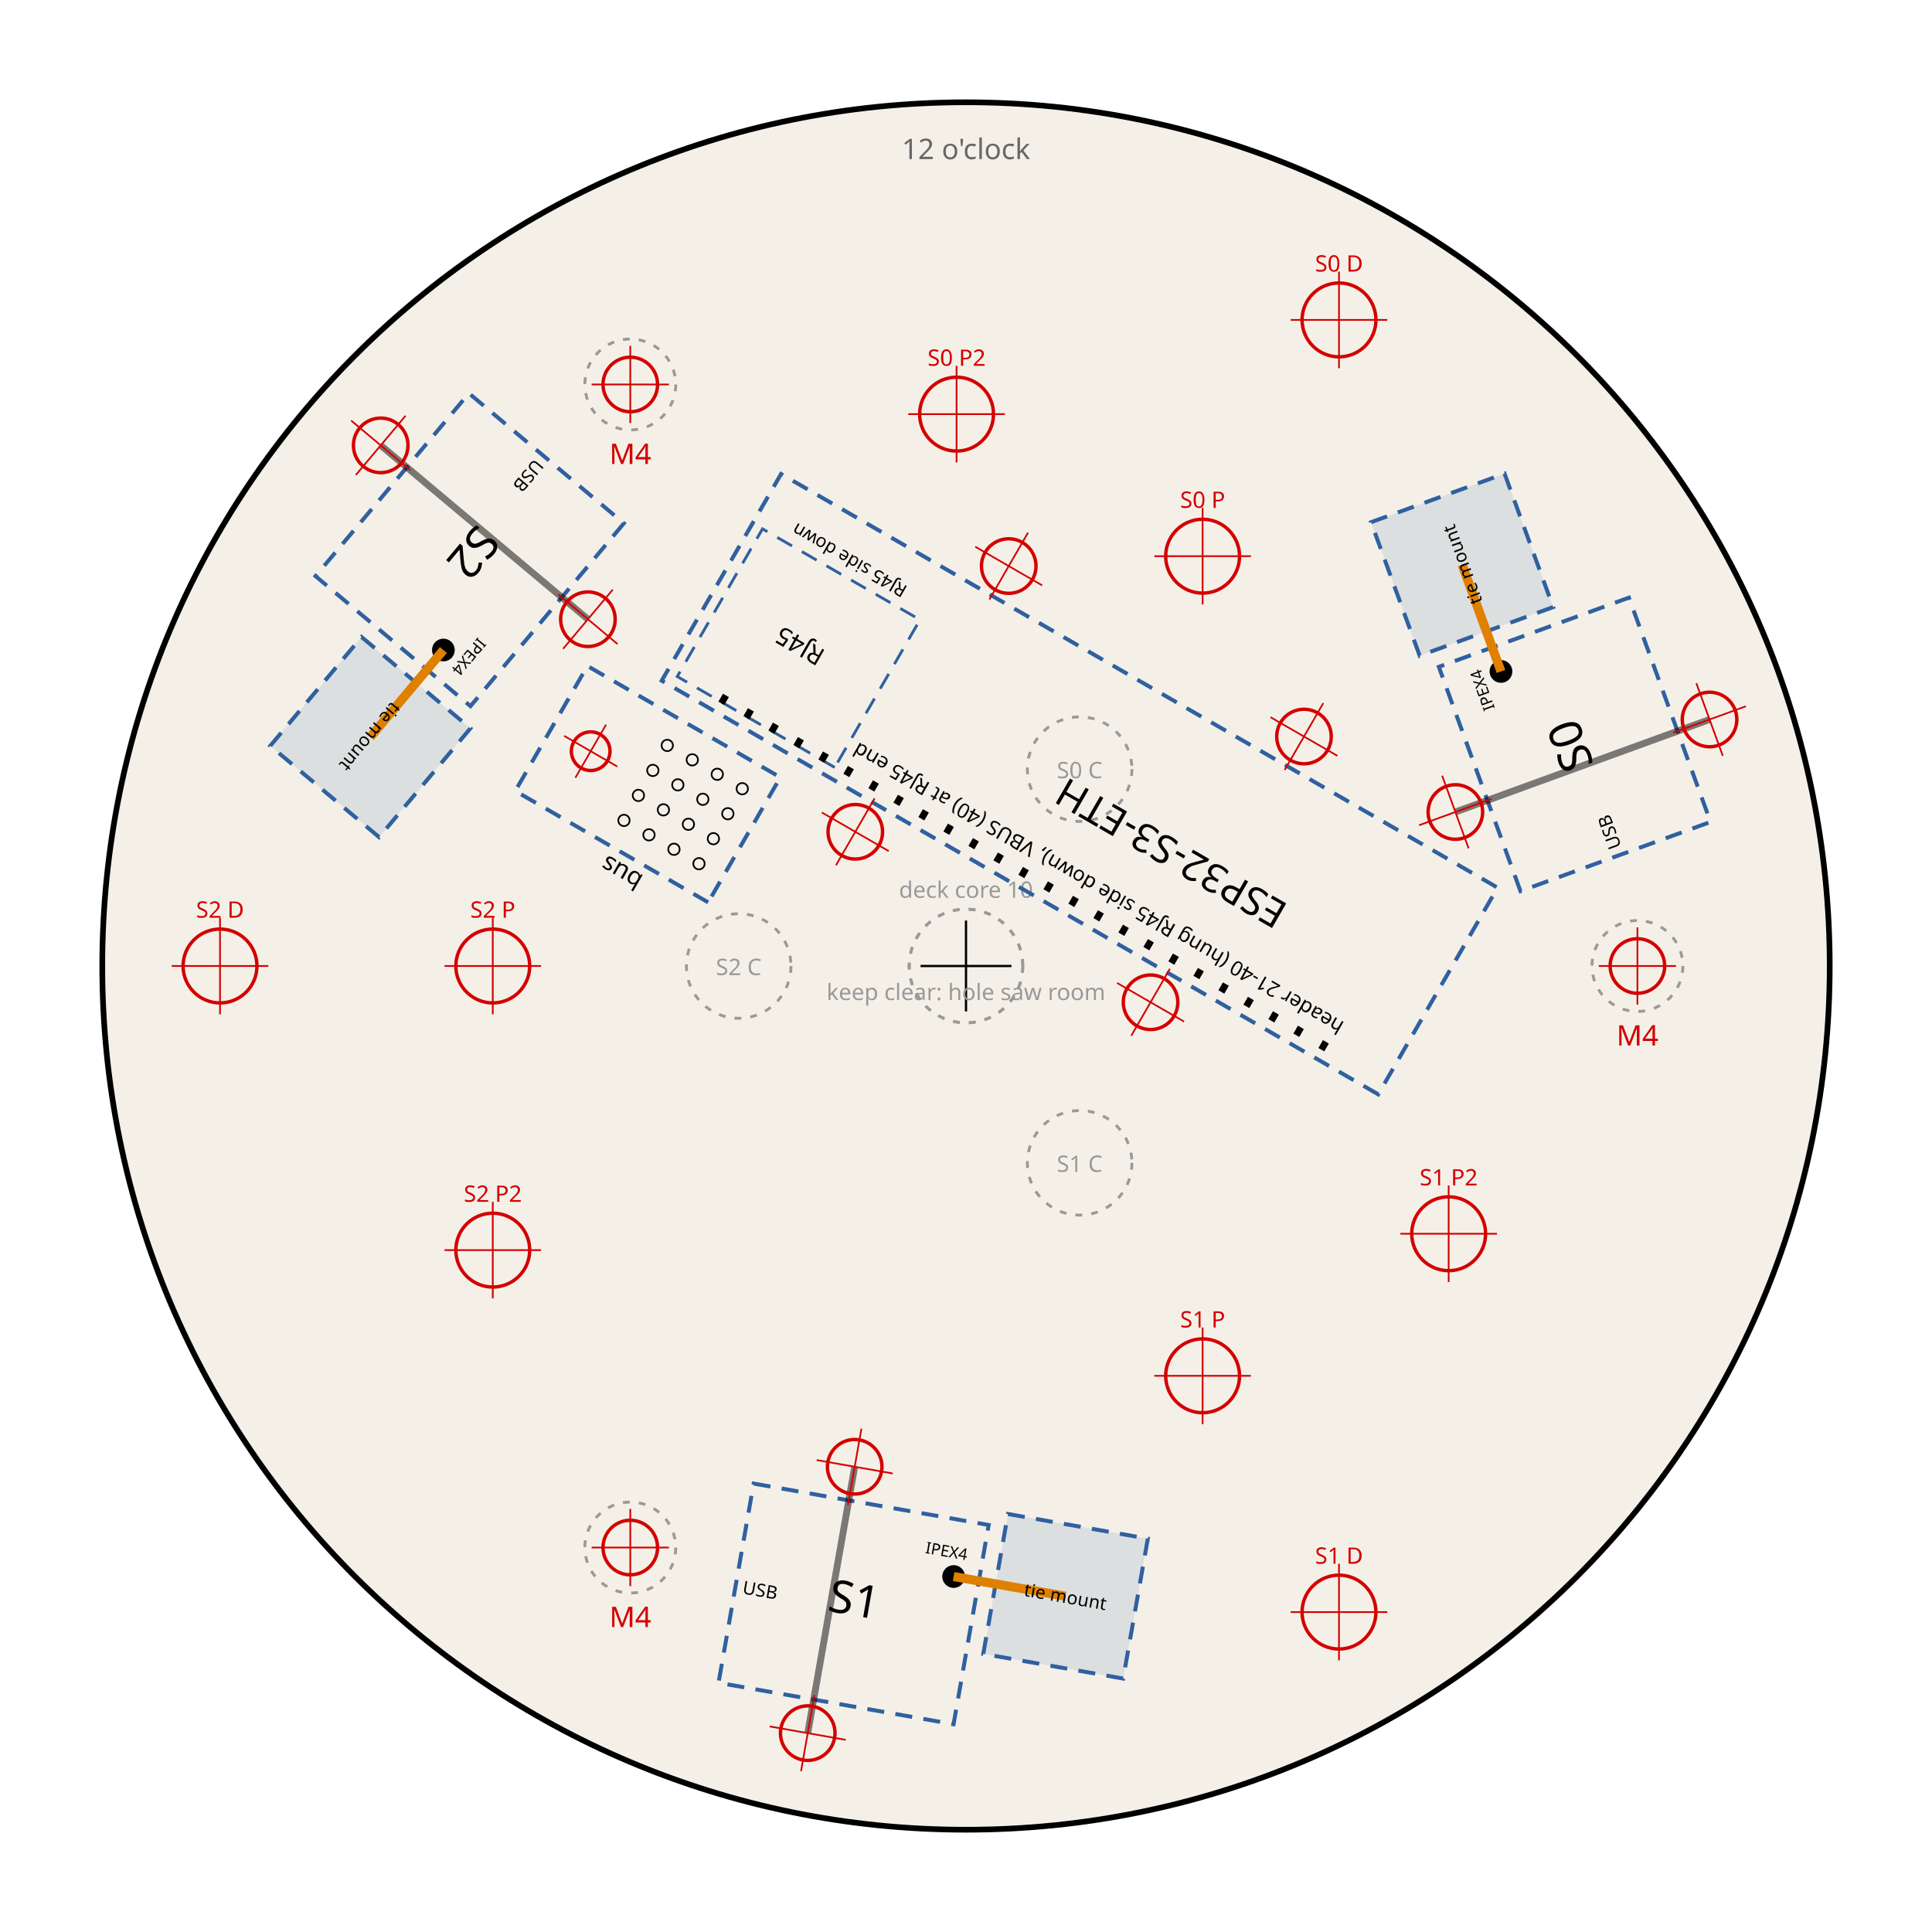
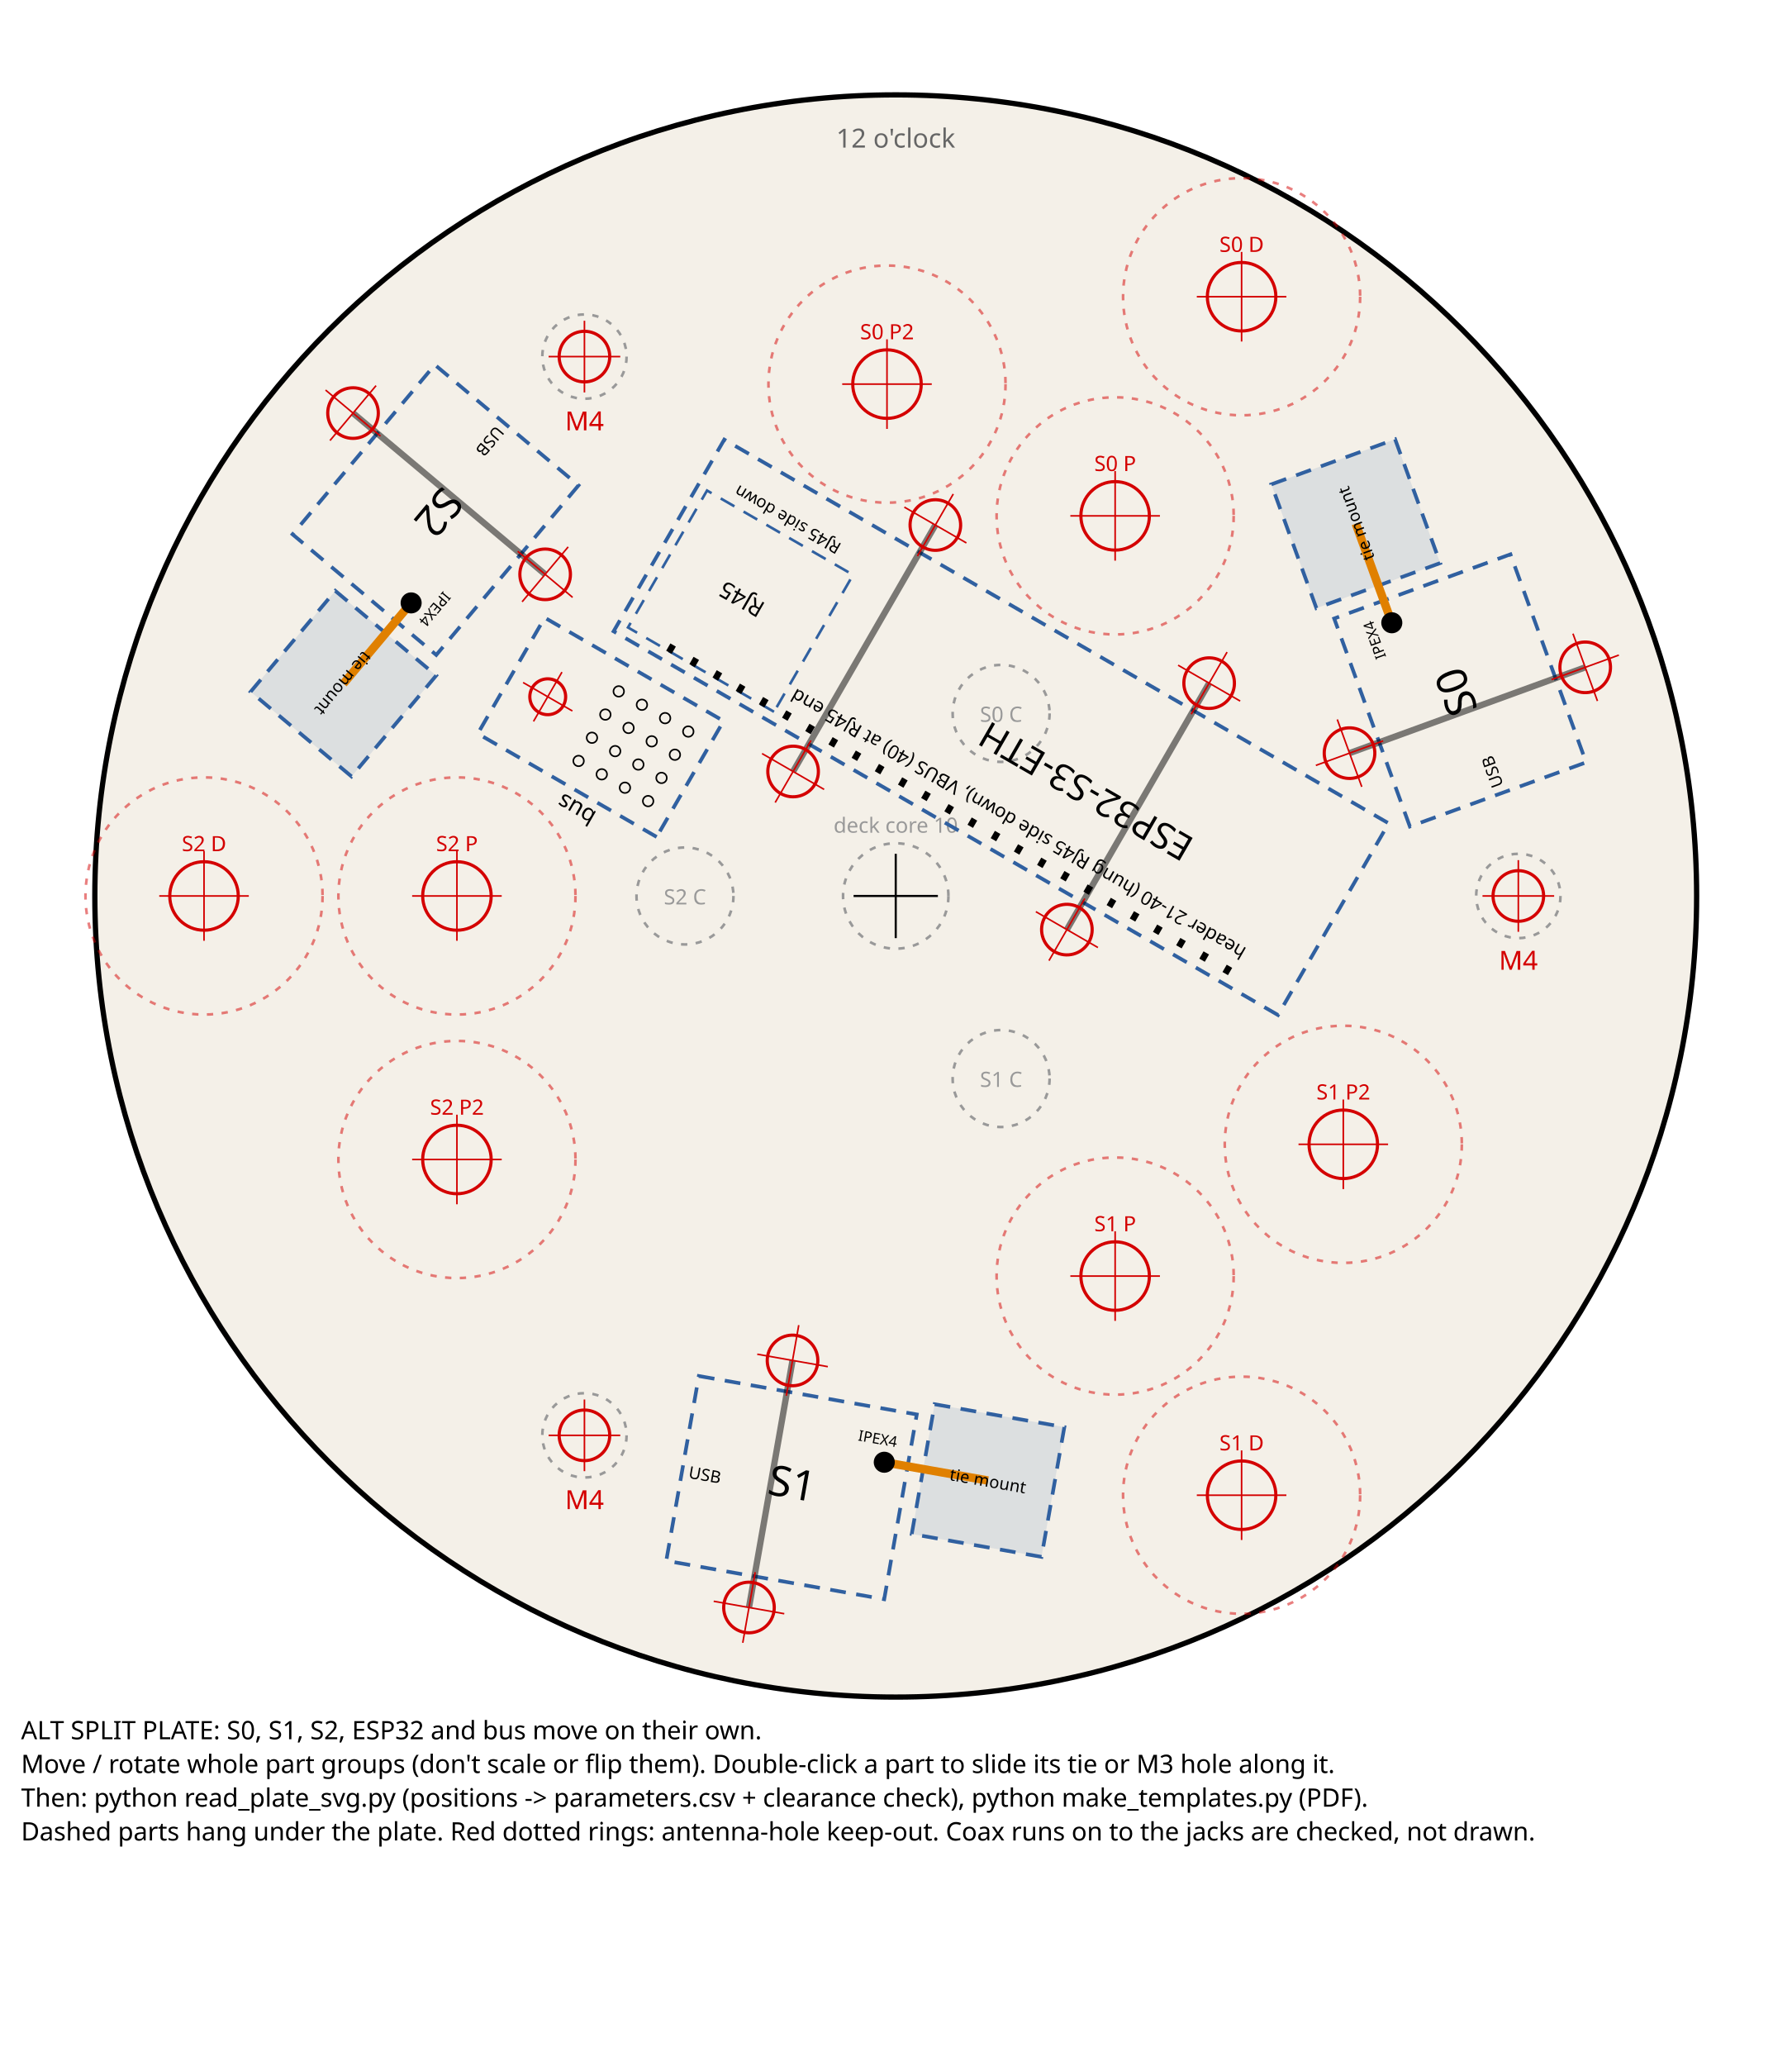
- <svg xmlns="http://www.w3.org/2000/svg" width="170mm" height="170mm" viewBox="-85 -85 170 170">
+ <svg xmlns="http://www.w3.org/2000/svg" width="170mm" height="196mm" viewBox="-85 -85 170 196">
  <g id="layer_plate">
    <circle r="76.0" fill="#f4f0e8" stroke="#000" stroke-width="0.5" />
    <path d="M-4,0H4M0,-4V4" stroke="#000" stroke-width="0.2" />
    <text x="0.00" y="-71.00" font-size="2.5" fill="#666" font-family="sans-serif" text-anchor="middle">12 o'clock</text>
  </g>
  <g id="layer_jacks">
    <circle cx="10.00" cy="-17.32" r="4.6" fill="none" stroke="#999" stroke-width="0.25" stroke-dasharray="0.6,0.8" />
    <text x="10.00" y="-16.52" font-size="2" fill="#999" font-family="sans-serif" text-anchor="middle">S0 C</text>
    <circle cx="10.00" cy="17.32" r="4.6" fill="none" stroke="#999" stroke-width="0.25" stroke-dasharray="0.6,0.8" />
    <text x="10.00" y="18.12" font-size="2" fill="#999" font-family="sans-serif" text-anchor="middle">S1 C</text>
    <circle cx="-20.00" cy="0.00" r="4.6" fill="none" stroke="#999" stroke-width="0.25" stroke-dasharray="0.6,0.8" />
    <text x="-20.00" y="0.80" font-size="2" fill="#999" font-family="sans-serif" text-anchor="middle">S2 C</text>
-     <circle r="5.0" fill="none" stroke="#999" stroke-width="0.25" stroke-dasharray="0.6,0.8" />
-     <text x="0.00" y="3.00" font-size="2" fill="#999" font-family="sans-serif" text-anchor="middle">keep clear: hole saw room</text>
    <circle r="5.0" fill="none" stroke="#999" stroke-width="0.25" stroke-dasharray="0.6,0.8" />
    <text x="0.00" y="-6.00" font-size="2" fill="#999" font-family="sans-serif" text-anchor="middle">deck core 10</text>
  </g>
  <g id="layer_m4">
    <circle cx="59.08" cy="-0.00" r="2.40" fill="none" stroke="#d40000" stroke-width="0.3" />
    <path d="M55.68,-0.00H62.48M59.08,-3.40V3.40" stroke="#d40000" stroke-width="0.15" />
    <circle cx="59.08" cy="-0.00" r="4" fill="none" stroke="#999" stroke-width="0.25" stroke-dasharray="0.6,0.8" />
    <text x="59.08" y="7.00" font-size="2.5" fill="#d40000" font-family="sans-serif" text-anchor="middle">M4</text>
    <circle cx="-29.54" cy="51.17" r="2.40" fill="none" stroke="#d40000" stroke-width="0.3" />
    <path d="M-32.94,51.17H-26.14M-29.54,47.77V54.57" stroke="#d40000" stroke-width="0.15" />
    <circle cx="-29.54" cy="51.17" r="4" fill="none" stroke="#999" stroke-width="0.25" stroke-dasharray="0.6,0.8" />
    <text x="-29.54" y="58.17" font-size="2.5" fill="#d40000" font-family="sans-serif" text-anchor="middle">M4</text>
    <circle cx="-29.54" cy="-51.17" r="2.40" fill="none" stroke="#d40000" stroke-width="0.3" />
    <path d="M-32.94,-51.17H-26.14M-29.54,-54.57V-47.77" stroke="#d40000" stroke-width="0.15" />
    <circle cx="-29.54" cy="-51.17" r="4" fill="none" stroke="#999" stroke-width="0.25" stroke-dasharray="0.6,0.8" />
    <text x="-29.54" y="-44.17" font-size="2.5" fill="#d40000" font-family="sans-serif" text-anchor="middle">M4</text>
    <circle cx="32.82" cy="-56.85" r="3.25" fill="none" stroke="#d40000" stroke-width="0.3" />
    <path d="M28.57,-56.85H37.07M32.82,-61.10V-52.60" stroke="#d40000" stroke-width="0.15" />
+     <circle cx="32.82" cy="-56.85" r="11.25" fill="none" stroke="#d40000" stroke-width="0.25" stroke-dasharray="0.6,0.8" opacity="0.5" />
    <text x="32.82" y="-61.10" font-size="2" fill="#d40000" font-family="sans-serif" text-anchor="middle">S0 D</text>
    <circle cx="20.82" cy="-36.06" r="3.25" fill="none" stroke="#d40000" stroke-width="0.3" />
    <path d="M16.57,-36.06H25.07M20.82,-40.31V-31.81" stroke="#d40000" stroke-width="0.15" />
+     <circle cx="20.82" cy="-36.06" r="11.25" fill="none" stroke="#d40000" stroke-width="0.25" stroke-dasharray="0.6,0.8" opacity="0.5" />
    <text x="20.82" y="-40.31" font-size="2" fill="#d40000" font-family="sans-serif" text-anchor="middle">S0 P</text>
    <circle cx="-0.83" cy="-48.56" r="3.25" fill="none" stroke="#d40000" stroke-width="0.3" />
    <path d="M-5.08,-48.56H3.42M-0.83,-52.81V-44.31" stroke="#d40000" stroke-width="0.15" />
+     <circle cx="-0.83" cy="-48.56" r="11.25" fill="none" stroke="#d40000" stroke-width="0.25" stroke-dasharray="0.6,0.8" opacity="0.5" />
    <text x="-0.83" y="-52.81" font-size="2" fill="#d40000" font-family="sans-serif" text-anchor="middle">S0 P2</text>
    <circle cx="32.82" cy="56.85" r="3.25" fill="none" stroke="#d40000" stroke-width="0.3" />
    <path d="M28.57,56.85H37.07M32.82,52.60V61.10" stroke="#d40000" stroke-width="0.15" />
+     <circle cx="32.82" cy="56.85" r="11.25" fill="none" stroke="#d40000" stroke-width="0.25" stroke-dasharray="0.6,0.8" opacity="0.5" />
    <text x="32.82" y="52.60" font-size="2" fill="#d40000" font-family="sans-serif" text-anchor="middle">S1 D</text>
    <circle cx="20.82" cy="36.06" r="3.25" fill="none" stroke="#d40000" stroke-width="0.3" />
    <path d="M16.57,36.06H25.07M20.82,31.81V40.31" stroke="#d40000" stroke-width="0.15" />
+     <circle cx="20.82" cy="36.06" r="11.25" fill="none" stroke="#d40000" stroke-width="0.25" stroke-dasharray="0.6,0.8" opacity="0.5" />
    <text x="20.82" y="31.81" font-size="2" fill="#d40000" font-family="sans-serif" text-anchor="middle">S1 P</text>
    <circle cx="42.47" cy="23.56" r="3.25" fill="none" stroke="#d40000" stroke-width="0.3" />
    <path d="M38.22,23.56H46.72M42.47,19.31V27.81" stroke="#d40000" stroke-width="0.15" />
+     <circle cx="42.47" cy="23.56" r="11.25" fill="none" stroke="#d40000" stroke-width="0.25" stroke-dasharray="0.6,0.8" opacity="0.5" />
    <text x="42.47" y="19.31" font-size="2" fill="#d40000" font-family="sans-serif" text-anchor="middle">S1 P2</text>
    <circle cx="-65.64" cy="0.00" r="3.25" fill="none" stroke="#d40000" stroke-width="0.3" />
    <path d="M-69.89,0.00H-61.39M-65.64,-4.25V4.25" stroke="#d40000" stroke-width="0.15" />
+     <circle cx="-65.64" cy="0.00" r="11.25" fill="none" stroke="#d40000" stroke-width="0.25" stroke-dasharray="0.6,0.8" opacity="0.5" />
    <text x="-65.64" y="-4.25" font-size="2" fill="#d40000" font-family="sans-serif" text-anchor="middle">S2 D</text>
    <circle cx="-41.64" cy="0.00" r="3.25" fill="none" stroke="#d40000" stroke-width="0.3" />
    <path d="M-45.89,0.00H-37.39M-41.64,-4.25V4.25" stroke="#d40000" stroke-width="0.15" />
+     <circle cx="-41.64" cy="0.00" r="11.25" fill="none" stroke="#d40000" stroke-width="0.25" stroke-dasharray="0.6,0.8" opacity="0.5" />
    <text x="-41.64" y="-4.25" font-size="2" fill="#d40000" font-family="sans-serif" text-anchor="middle">S2 P</text>
    <circle cx="-41.64" cy="25.00" r="3.25" fill="none" stroke="#d40000" stroke-width="0.3" />
    <path d="M-45.89,25.00H-37.39M-41.64,20.75V29.25" stroke="#d40000" stroke-width="0.15" />
+     <circle cx="-41.64" cy="25.00" r="11.25" fill="none" stroke="#d40000" stroke-width="0.25" stroke-dasharray="0.6,0.8" opacity="0.5" />
    <text x="-41.64" y="20.75" font-size="2" fill="#d40000" font-family="sans-serif" text-anchor="middle">S2 P2</text>
  </g>
  <g id="layer_s0">
-     <g id="s0" transform="translate(53.56,-19.50) rotate(-110)">
+     <g id="s0" transform="translate(53.56,-19.5) rotate(-110)">
      <rect x="-10.50" y="-8.90" width="21.00" height="17.80" fill="none" stroke="#3060a0" stroke-width="0.35" stroke-dasharray="1.5,1" />
      <rect x="12.00" y="-10.15" width="12.50" height="12.50" fill="#3060a0" fill-opacity="0.12" stroke="#3060a0" stroke-width="0.35" stroke-dasharray="1.5,1" />
+       <path d="M8.25,-3.9H18.25" stroke="#e08000" stroke-width="0.8" />
      <circle cx="8.25" cy="-3.9" r="1" fill="#000" />
-       <path d="M8.25,-3.9H18.25" stroke="#e08000" stroke-width="0.8" />
-       <path d="M-2.0,-11.9V11.9" stroke="#000" stroke-width="0.6" opacity="0.5" />
-       <circle cx="-2.00" cy="-11.90" r="2.40" fill="none" stroke="#d40000" stroke-width="0.3" />
-       <path d="M-5.40,-11.90H1.40M-2.00,-15.30V-8.50" stroke="#d40000" stroke-width="0.15" />
-       <circle cx="-2.00" cy="11.90" r="2.40" fill="none" stroke="#d40000" stroke-width="0.3" />
-       <path d="M-5.40,11.90H1.40M-2.00,8.50V15.30" stroke="#d40000" stroke-width="0.15" />
+       <g id="s0_tie" transform="translate(-2,0)">
+         <path d="M0,-11.9V11.9" stroke="#000" stroke-width="0.6" opacity="0.5" />
+         <circle cx="0.00" cy="-11.90" r="2.40" fill="none" stroke="#d40000" stroke-width="0.3" />
+         <path d="M-3.40,-11.90H3.40M0.00,-15.30V-8.50" stroke="#d40000" stroke-width="0.15" />
+         <circle cx="0.00" cy="11.90" r="2.40" fill="none" stroke="#d40000" stroke-width="0.3" />
+         <path d="M-3.40,11.90H3.40M0.00,8.50V15.30" stroke="#d40000" stroke-width="0.15" />
+       </g>
      <text x="0.00" y="1.00" font-size="4" fill="#000" font-family="sans-serif" text-anchor="middle">S0</text>
      <text x="-8.30" y="0.80" font-size="1.6" fill="#000" font-family="sans-serif" text-anchor="middle">USB</text>
      <text x="7.25" y="-5.50" font-size="1.4" fill="#000" font-family="sans-serif" text-anchor="middle">IPEX4</text>
      <text x="18.25" y="-3.30" font-size="1.6" fill="#000" font-family="sans-serif" text-anchor="middle">tie mount</text>
    </g>
  </g>
  <g id="layer_s1">
    <g id="s1" transform="translate(-9.89,56.13) rotate(-350)">
      <rect x="-10.50" y="-8.90" width="21.00" height="17.80" fill="none" stroke="#3060a0" stroke-width="0.35" stroke-dasharray="1.5,1" />
      <rect x="12.00" y="-10.15" width="12.50" height="12.50" fill="#3060a0" fill-opacity="0.12" stroke="#3060a0" stroke-width="0.35" stroke-dasharray="1.5,1" />
+       <path d="M8.25,-3.9H18.25" stroke="#e08000" stroke-width="0.8" />
      <circle cx="8.25" cy="-3.9" r="1" fill="#000" />
-       <path d="M8.25,-3.9H18.25" stroke="#e08000" stroke-width="0.8" />
-       <path d="M-2.0,-11.9V11.9" stroke="#000" stroke-width="0.6" opacity="0.5" />
-       <circle cx="-2.00" cy="-11.90" r="2.40" fill="none" stroke="#d40000" stroke-width="0.3" />
-       <path d="M-5.40,-11.90H1.40M-2.00,-15.30V-8.50" stroke="#d40000" stroke-width="0.15" />
-       <circle cx="-2.00" cy="11.90" r="2.40" fill="none" stroke="#d40000" stroke-width="0.3" />
-       <path d="M-5.40,11.90H1.40M-2.00,8.50V15.30" stroke="#d40000" stroke-width="0.15" />
+       <g id="s1_tie" transform="translate(-2,0)">
+         <path d="M0,-11.9V11.9" stroke="#000" stroke-width="0.6" opacity="0.5" />
+         <circle cx="0.00" cy="-11.90" r="2.40" fill="none" stroke="#d40000" stroke-width="0.3" />
+         <path d="M-3.40,-11.90H3.40M0.00,-15.30V-8.50" stroke="#d40000" stroke-width="0.15" />
+         <circle cx="0.00" cy="11.90" r="2.40" fill="none" stroke="#d40000" stroke-width="0.3" />
+         <path d="M-3.40,11.90H3.40M0.00,8.50V15.30" stroke="#d40000" stroke-width="0.15" />
+       </g>
      <text x="0.00" y="1.00" font-size="4" fill="#000" font-family="sans-serif" text-anchor="middle">S1</text>
      <text x="-8.30" y="0.80" font-size="1.6" fill="#000" font-family="sans-serif" text-anchor="middle">USB</text>
      <text x="7.25" y="-5.50" font-size="1.4" fill="#000" font-family="sans-serif" text-anchor="middle">IPEX4</text>
      <text x="18.25" y="-3.30" font-size="1.6" fill="#000" font-family="sans-serif" text-anchor="middle">tie mount</text>
    </g>
  </g>
  <g id="layer_s2">
    <g id="s2" transform="translate(-43.67,-36.63) rotate(-230)">
      <rect x="-10.50" y="-8.90" width="21.00" height="17.80" fill="none" stroke="#3060a0" stroke-width="0.35" stroke-dasharray="1.5,1" />
      <rect x="12.00" y="-10.15" width="12.50" height="12.50" fill="#3060a0" fill-opacity="0.12" stroke="#3060a0" stroke-width="0.35" stroke-dasharray="1.5,1" />
+       <path d="M8.25,-3.9H18.25" stroke="#e08000" stroke-width="0.8" />
      <circle cx="8.25" cy="-3.9" r="1" fill="#000" />
-       <path d="M8.25,-3.9H18.25" stroke="#e08000" stroke-width="0.8" />
-       <path d="M-2.0,-11.9V11.9" stroke="#000" stroke-width="0.6" opacity="0.5" />
-       <circle cx="-2.00" cy="-11.90" r="2.40" fill="none" stroke="#d40000" stroke-width="0.3" />
-       <path d="M-5.40,-11.90H1.40M-2.00,-15.30V-8.50" stroke="#d40000" stroke-width="0.15" />
-       <circle cx="-2.00" cy="11.90" r="2.40" fill="none" stroke="#d40000" stroke-width="0.3" />
-       <path d="M-5.40,11.90H1.40M-2.00,8.50V15.30" stroke="#d40000" stroke-width="0.15" />
+       <g id="s2_tie" transform="translate(-2,0)">
+         <path d="M0,-11.9V11.9" stroke="#000" stroke-width="0.6" opacity="0.5" />
+         <circle cx="0.00" cy="-11.90" r="2.40" fill="none" stroke="#d40000" stroke-width="0.3" />
+         <path d="M-3.40,-11.90H3.40M0.00,-15.30V-8.50" stroke="#d40000" stroke-width="0.15" />
+         <circle cx="0.00" cy="11.90" r="2.40" fill="none" stroke="#d40000" stroke-width="0.3" />
+         <path d="M-3.40,11.90H3.40M0.00,8.50V15.30" stroke="#d40000" stroke-width="0.15" />
+       </g>
      <text x="0.00" y="1.00" font-size="4" fill="#000" font-family="sans-serif" text-anchor="middle">S2</text>
      <text x="-8.30" y="0.80" font-size="1.6" fill="#000" font-family="sans-serif" text-anchor="middle">USB</text>
      <text x="7.25" y="-5.50" font-size="1.4" fill="#000" font-family="sans-serif" text-anchor="middle">IPEX4</text>
      <text x="18.25" y="-3.30" font-size="1.6" fill="#000" font-family="sans-serif" text-anchor="middle">tie mount</text>
    </g>
  </g>
  <g id="layer_box" style="display:none">
-     <g id="box" transform="translate(0.00,0.00) rotate(0)">
+     <g id="box">
      <circle r="50.8" fill="none" stroke="#008000" stroke-width="0.25" stroke-dasharray="0.6,0.8" />
      <circle r="12.7" fill="none" stroke="#008000" stroke-width="0.3" />
      <text x="0.00" y="-30.00" font-size="3" fill="#008000" font-family="sans-serif" text-anchor="middle">4" box (PoE splitter)</text>
      <text x="0.00" y="17.00" font-size="2.2" fill="#008000" font-family="sans-serif" text-anchor="middle">1" hole</text>
    </g>
  </g>
  <g id="layer_esp32">
-     <g id="esp32" transform="translate(10.00,-16.00) rotate(-150)">
+     <g id="esp32" transform="translate(10,-16) rotate(-150)">
      <rect x="-36.40" y="-10.50" width="72.80" height="21.00" fill="none" stroke="#3060a0" stroke-width="0.35" stroke-dasharray="1.5,1" />
      <rect x="19.40" y="-9.50" width="16.00" height="15.00" fill="none" stroke="#3060a0" stroke-width="0.25" stroke-dasharray="1.5,1" />
      <text x="27.40" y="-1.00" font-size="2.2" fill="#000" font-family="sans-serif" text-anchor="middle">RJ45</text>
      <text x="27.40" y="7.50" font-size="1.6" fill="#000" font-family="sans-serif" text-anchor="middle">RJ45 side down</text>
      <path d="M-30.4,-9.2H32.4" stroke="#000" stroke-width="0.8" stroke-dasharray="0.6,1.94" />
      <text x="-6.00" y="-6.50" font-size="1.8" fill="#000" font-family="sans-serif" text-anchor="middle">header 21-40 (hung RJ45 side down), VBUS (40) at RJ45 end</text>
      <text x="-10.00" y="0.00" font-size="3.5" fill="#000" font-family="sans-serif" text-anchor="middle">ESP32-S3-ETH</text>
-       <circle cx="-15.00" cy="-13.50" r="2.40" fill="none" stroke="#d40000" stroke-width="0.3" />
-       <path d="M-18.40,-13.50H-11.60M-15.00,-16.90V-10.10" stroke="#d40000" stroke-width="0.15" />
-       <circle cx="-15.00" cy="13.50" r="2.40" fill="none" stroke="#d40000" stroke-width="0.3" />
-       <path d="M-18.40,13.50H-11.60M-15.00,10.10V16.90" stroke="#d40000" stroke-width="0.15" />
-       <circle cx="15.00" cy="-13.50" r="2.40" fill="none" stroke="#d40000" stroke-width="0.3" />
-       <path d="M11.60,-13.50H18.40M15.00,-16.90V-10.10" stroke="#d40000" stroke-width="0.15" />
-       <circle cx="15.00" cy="13.50" r="2.40" fill="none" stroke="#d40000" stroke-width="0.3" />
-       <path d="M11.60,13.50H18.40M15.00,10.10V16.90" stroke="#d40000" stroke-width="0.15" />
+       <g id="esp32_tie0" transform="translate(-15,0)">
+         <path d="M0,-13.5V13.5" stroke="#000" stroke-width="0.6" opacity="0.5" />
+         <circle cx="0.00" cy="-13.50" r="2.40" fill="none" stroke="#d40000" stroke-width="0.3" />
+         <path d="M-3.40,-13.50H3.40M0.00,-16.90V-10.10" stroke="#d40000" stroke-width="0.15" />
+         <circle cx="0.00" cy="13.50" r="2.40" fill="none" stroke="#d40000" stroke-width="0.3" />
+         <path d="M-3.40,13.50H3.40M0.00,10.10V16.90" stroke="#d40000" stroke-width="0.15" />
+       </g>
+       <g id="esp32_tie1" transform="translate(15,0)">
+         <path d="M0,-13.5V13.5" stroke="#000" stroke-width="0.6" opacity="0.5" />
+         <circle cx="0.00" cy="-13.50" r="2.40" fill="none" stroke="#d40000" stroke-width="0.3" />
+         <path d="M-3.40,-13.50H3.40M0.00,-16.90V-10.10" stroke="#d40000" stroke-width="0.15" />
+         <circle cx="0.00" cy="13.50" r="2.40" fill="none" stroke="#d40000" stroke-width="0.3" />
+         <path d="M-3.40,13.50H3.40M0.00,10.10V16.90" stroke="#d40000" stroke-width="0.15" />
+       </g>
    </g>
  </g>
  <g id="layer_bus">
-     <g id="bus" transform="translate(-28.00,-16.00) rotate(-150)">
+     <g id="bus" transform="translate(-28,-16) rotate(-150)">
      <rect x="-9.80" y="-6.35" width="19.60" height="12.70" fill="none" stroke="#3060a0" stroke-width="0.35" stroke-dasharray="1.5,1" />
      <circle cx="-7.40" cy="-3.81" r="0.5" fill="none" stroke="#000" stroke-width="0.15" />
      <circle cx="-7.40" cy="-1.27" r="0.5" fill="none" stroke="#000" stroke-width="0.15" />
      <circle cx="-7.40" cy="1.27" r="0.5" fill="none" stroke="#000" stroke-width="0.15" />
      <circle cx="-7.40" cy="3.81" r="0.5" fill="none" stroke="#000" stroke-width="0.15" />
      <circle cx="-4.86" cy="-3.81" r="0.5" fill="none" stroke="#000" stroke-width="0.15" />
      <circle cx="-4.86" cy="-1.27" r="0.5" fill="none" stroke="#000" stroke-width="0.15" />
      <circle cx="-4.86" cy="1.27" r="0.5" fill="none" stroke="#000" stroke-width="0.15" />
      <circle cx="-4.86" cy="3.81" r="0.5" fill="none" stroke="#000" stroke-width="0.15" />
      <circle cx="-2.32" cy="-3.81" r="0.5" fill="none" stroke="#000" stroke-width="0.15" />
      <circle cx="-2.32" cy="-1.27" r="0.5" fill="none" stroke="#000" stroke-width="0.15" />
      <circle cx="-2.32" cy="1.27" r="0.5" fill="none" stroke="#000" stroke-width="0.15" />
      <circle cx="-2.32" cy="3.81" r="0.5" fill="none" stroke="#000" stroke-width="0.15" />
      <circle cx="0.22" cy="-3.81" r="0.5" fill="none" stroke="#000" stroke-width="0.15" />
      <circle cx="0.22" cy="-1.27" r="0.5" fill="none" stroke="#000" stroke-width="0.15" />
      <circle cx="0.22" cy="1.27" r="0.5" fill="none" stroke="#000" stroke-width="0.15" />
      <circle cx="0.22" cy="3.81" r="0.5" fill="none" stroke="#000" stroke-width="0.15" />
-       <circle cx="5.80" cy="0.00" r="1.70" fill="none" stroke="#d40000" stroke-width="0.3" />
-       <path d="M3.10,0.00H8.50M5.80,-2.70V2.70" stroke="#d40000" stroke-width="0.15" />
+       <g id="bus_m3" transform="translate(5.8,0)">
+         <circle cx="0.00" cy="0.00" r="1.70" fill="none" stroke="#d40000" stroke-width="0.3" />
+         <path d="M-2.70,0.00H2.70M0.00,-2.70V2.70" stroke="#d40000" stroke-width="0.15" />
+       </g>
      <text x="-1.90" y="-7.15" font-size="2.2" fill="#000" font-family="sans-serif" text-anchor="middle">bus</text>
    </g>
  </g>
+   <g id="layer_notes">
+     <text x="-83" y="80.0" font-size="2.4" font-family="sans-serif">ALT SPLIT PLATE: S0, S1, S2, ESP32 and bus move on their own.</text>
+     <text x="-83" y="83.2" font-size="2.4" font-family="sans-serif">Move / rotate whole part groups (don't scale or flip them). Double-click a part to slide its tie or M3 hole along it.</text>
+     <text x="-83" y="86.4" font-size="2.4" font-family="sans-serif">Then: python read_plate_svg.py  (positions -&gt; parameters.csv + clearance check),  python make_templates.py  (PDF).</text>
+     <text x="-83" y="89.6" font-size="2.4" font-family="sans-serif">Dashed parts hang under the plate. Red dotted rings: antenna-hole keep-out. Coax runs on to the jacks are checked, not drawn.</text>
+   </g>
</svg>
